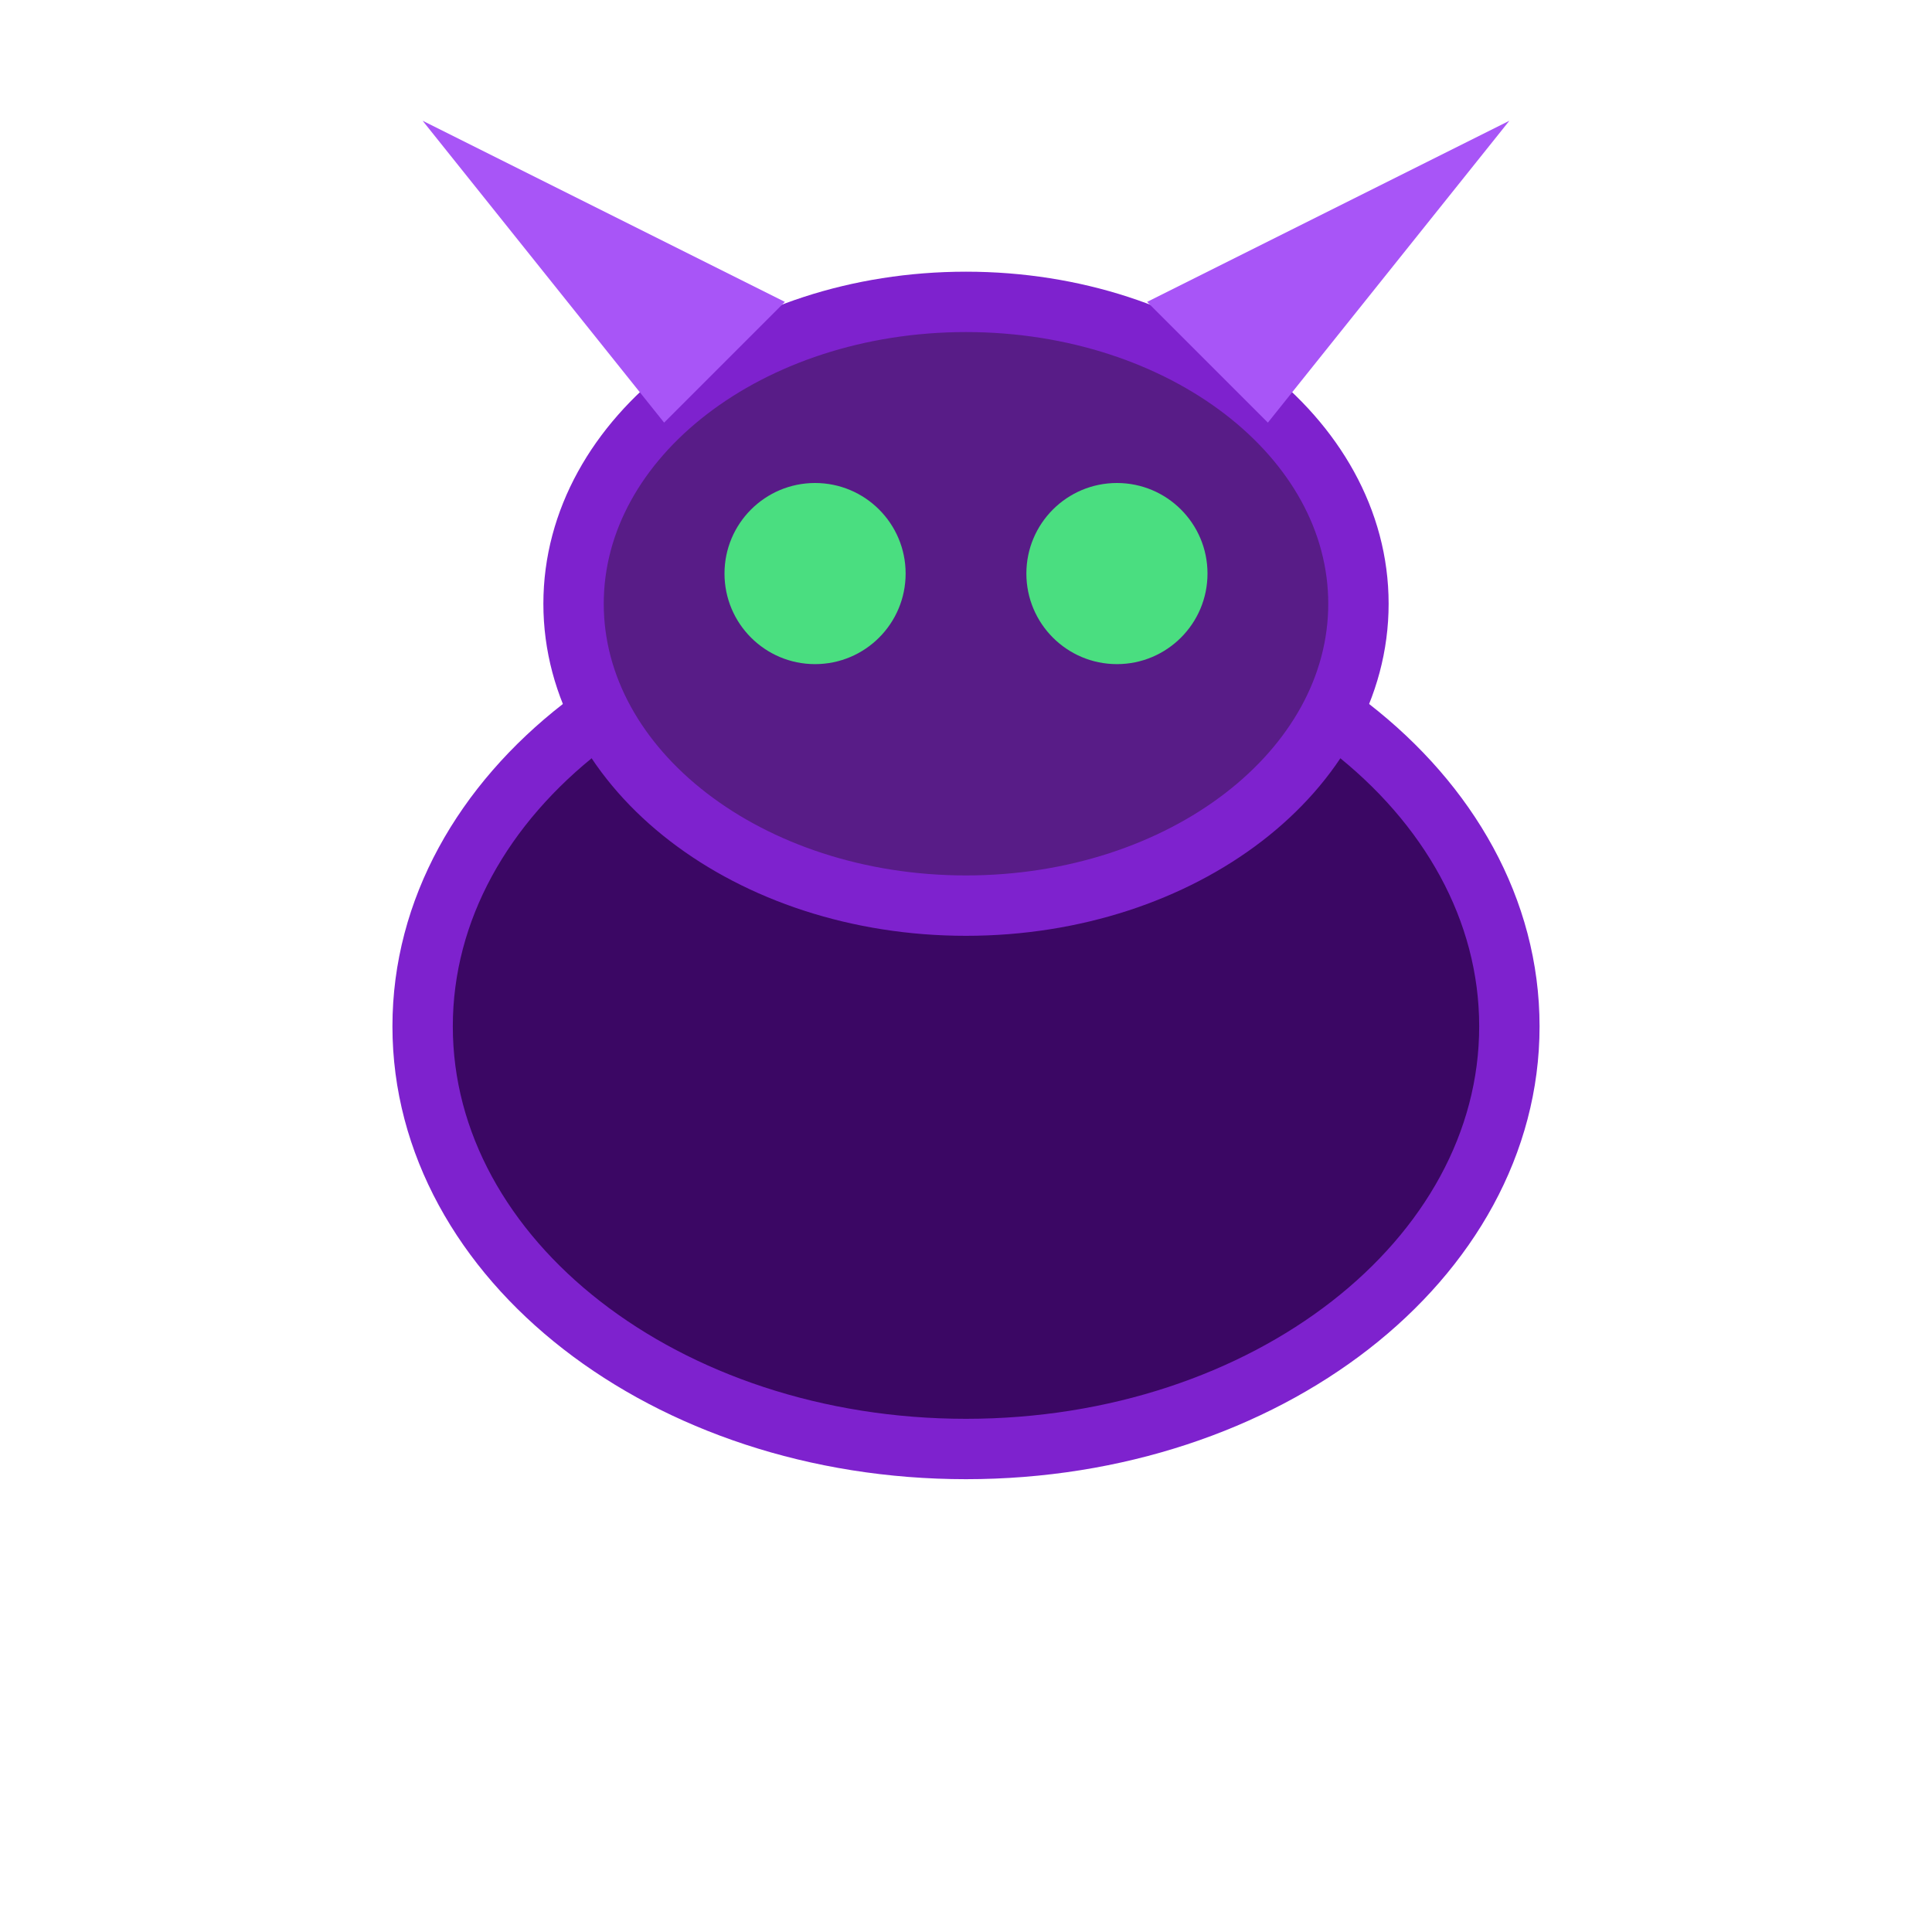
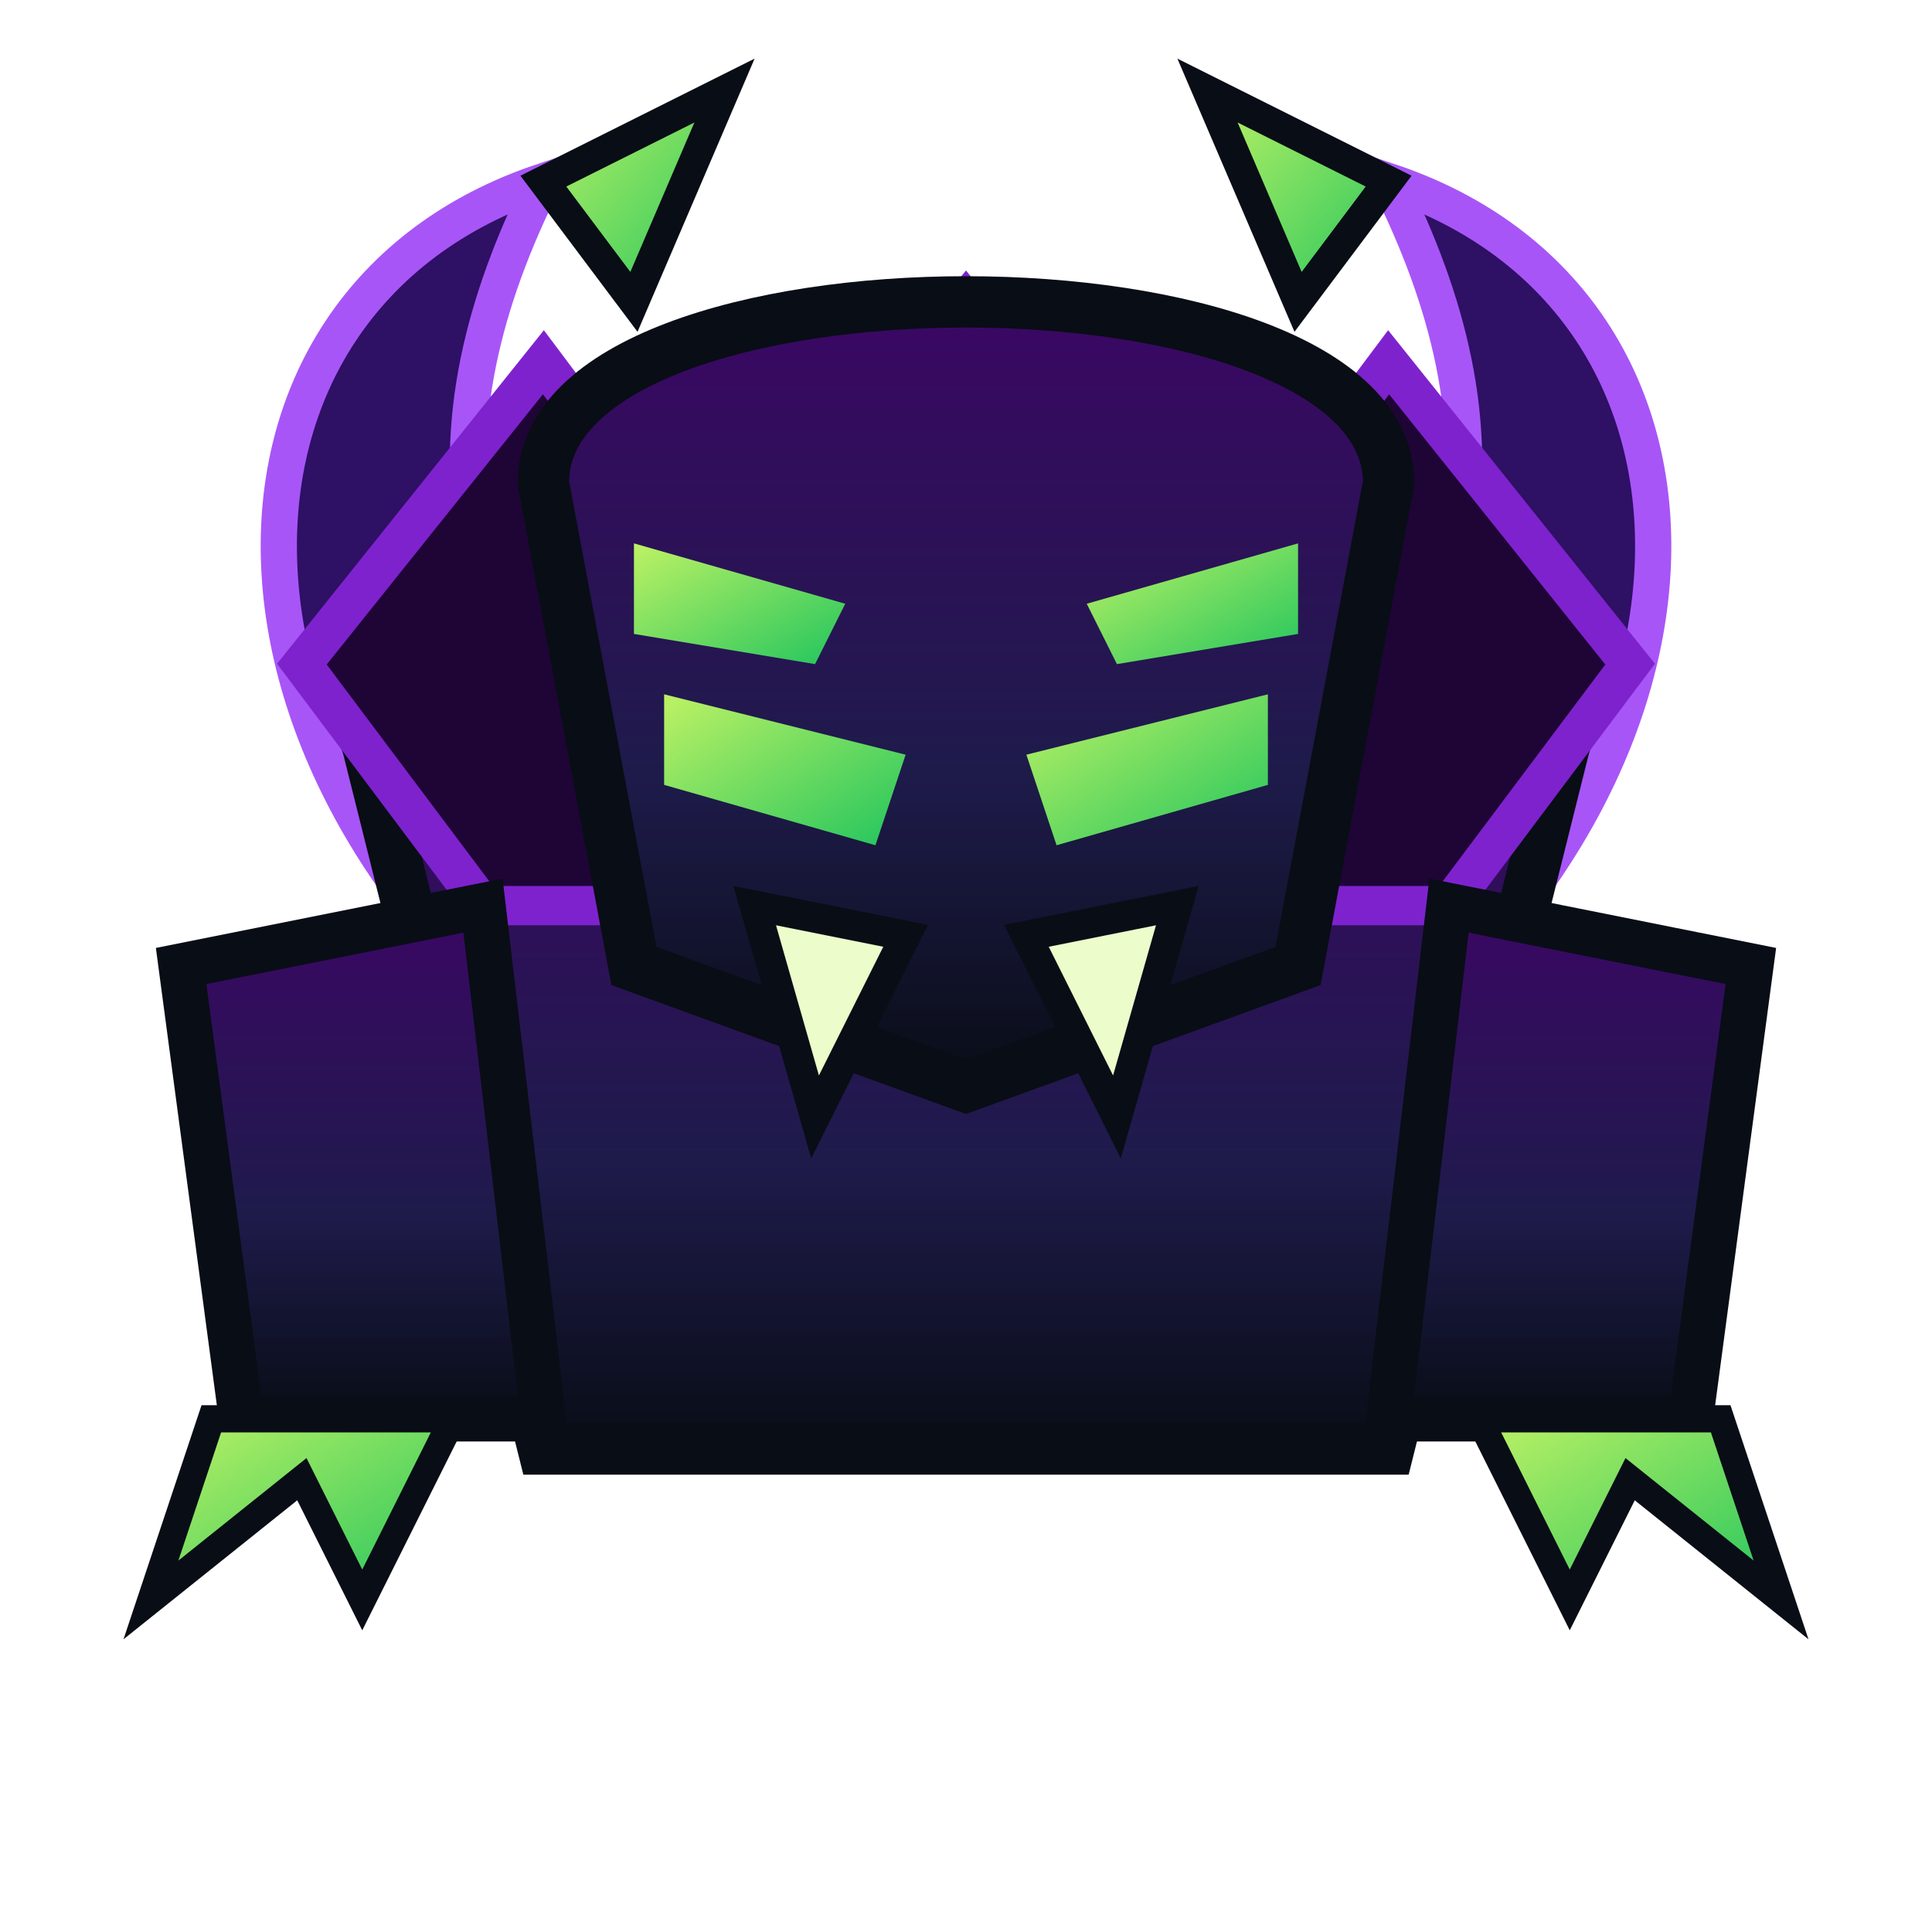
- <svg xmlns="http://www.w3.org/2000/svg" width="32" height="32" viewBox="0 0 64 64">
-   <ellipse cx="32" cy="34" rx="18" ry="14" fill="#3b0764" stroke="#7e22ce" stroke-width="2" />
-   <ellipse cx="32" cy="20" rx="13" ry="10" fill="#581c87" stroke="#7e22ce" stroke-width="2" />
-   <polygon points="22,14 14,4 26,10" fill="#a855f7" />
-   <polygon points="42,14 50,4 38,10" fill="#a855f7" />
-   <circle cx="27" cy="19" r="3" fill="#4ade80" />
-   <circle cx="37" cy="19" r="3" fill="#4ade80" />
+ <svg xmlns="http://www.w3.org/2000/svg" width="48" height="48" viewBox="0 0 64 64">
+   <defs>
+     <linearGradient id="chimeraBody" x1="0%" y1="0%" x2="0%" y2="100%">
+       <stop offset="0%" stop-color="#3b0764" />
+       <stop offset="60%" stop-color="#1e1b4b" />
+       <stop offset="100%" stop-color="#090d16" />
+     </linearGradient>
+     <linearGradient id="venomGlow" x1="0%" y1="0%" x2="100%" y2="100%">
+       <stop offset="0%" stop-color="#bef264" />
+       <stop offset="100%" stop-color="#22c55e" />
+     </linearGradient>
+   </defs>
+   <path d="M 20 36 C 6 26 6 10 18 6 C 14 14 14 22 24 30 Z" fill="#2e1065" stroke="#a855f7" stroke-width="1.2" />
+   <polygon points="18,6 24,3 21,10" fill="url(#venomGlow)" stroke="#090d16" stroke-width="1" />
+   <path d="M 44 36 C 58 26 58 10 46 6 C 50 14 50 22 40 30 Z" fill="#2e1065" stroke="#a855f7" stroke-width="1.2" />
+   <polygon points="46,6 40,3 43,10" fill="url(#venomGlow)" stroke="#090d16" stroke-width="1" />
+   <path d="M 12 24 L 52 24 L 46 48 L 18 48 Z" fill="url(#chimeraBody)" stroke="#090d16" stroke-width="1.7" />
+   <polygon points="10,22 18,12 24,20 32,10 40,20 46,12 54,22 48,30 16,30" fill="#1e0536" stroke="#7e22ce" stroke-width="1.3" />
+   <path d="M 6 32 L 16 30 L 18 47 L 8 47 Z" fill="url(#chimeraBody)" stroke="#090d16" stroke-width="1.5" />
+   <polygon points="7,47 5,53 10,49 12,53 15,47" fill="url(#venomGlow)" stroke="#090d16" stroke-width="0.9" />
+   <path d="M 58 32 L 48 30 L 46 47 L 56 47 Z" fill="url(#chimeraBody)" stroke="#090d16" stroke-width="1.5" />
+   <polygon points="57,47 59,53 54,49 52,53 49,47" fill="url(#venomGlow)" stroke="#090d16" stroke-width="0.9" />
+   <path d="M 18 16 C 18 8 46 8 46 16 L 43 32 L 32 36 L 21 32 Z" fill="url(#chimeraBody)" stroke="#090d16" stroke-width="1.7" />
+   <polygon points="21,18 28,20 27,22 21,21" fill="url(#venomGlow)" />
+   <polygon points="43,18 36,20 37,22 43,21" fill="url(#venomGlow)" />
+   <polygon points="22,23 30,25 29,28 22,26" fill="url(#venomGlow)" />
+   <polygon points="42,23 34,25 35,28 42,26" fill="url(#venomGlow)" />
+   <polygon points="25,30 27,37 30,31" fill="#ecfccb" stroke="#090d16" stroke-width="1" />
+   <polygon points="39,30 37,37 34,31" fill="#ecfccb" stroke="#090d16" stroke-width="1" />
</svg>
